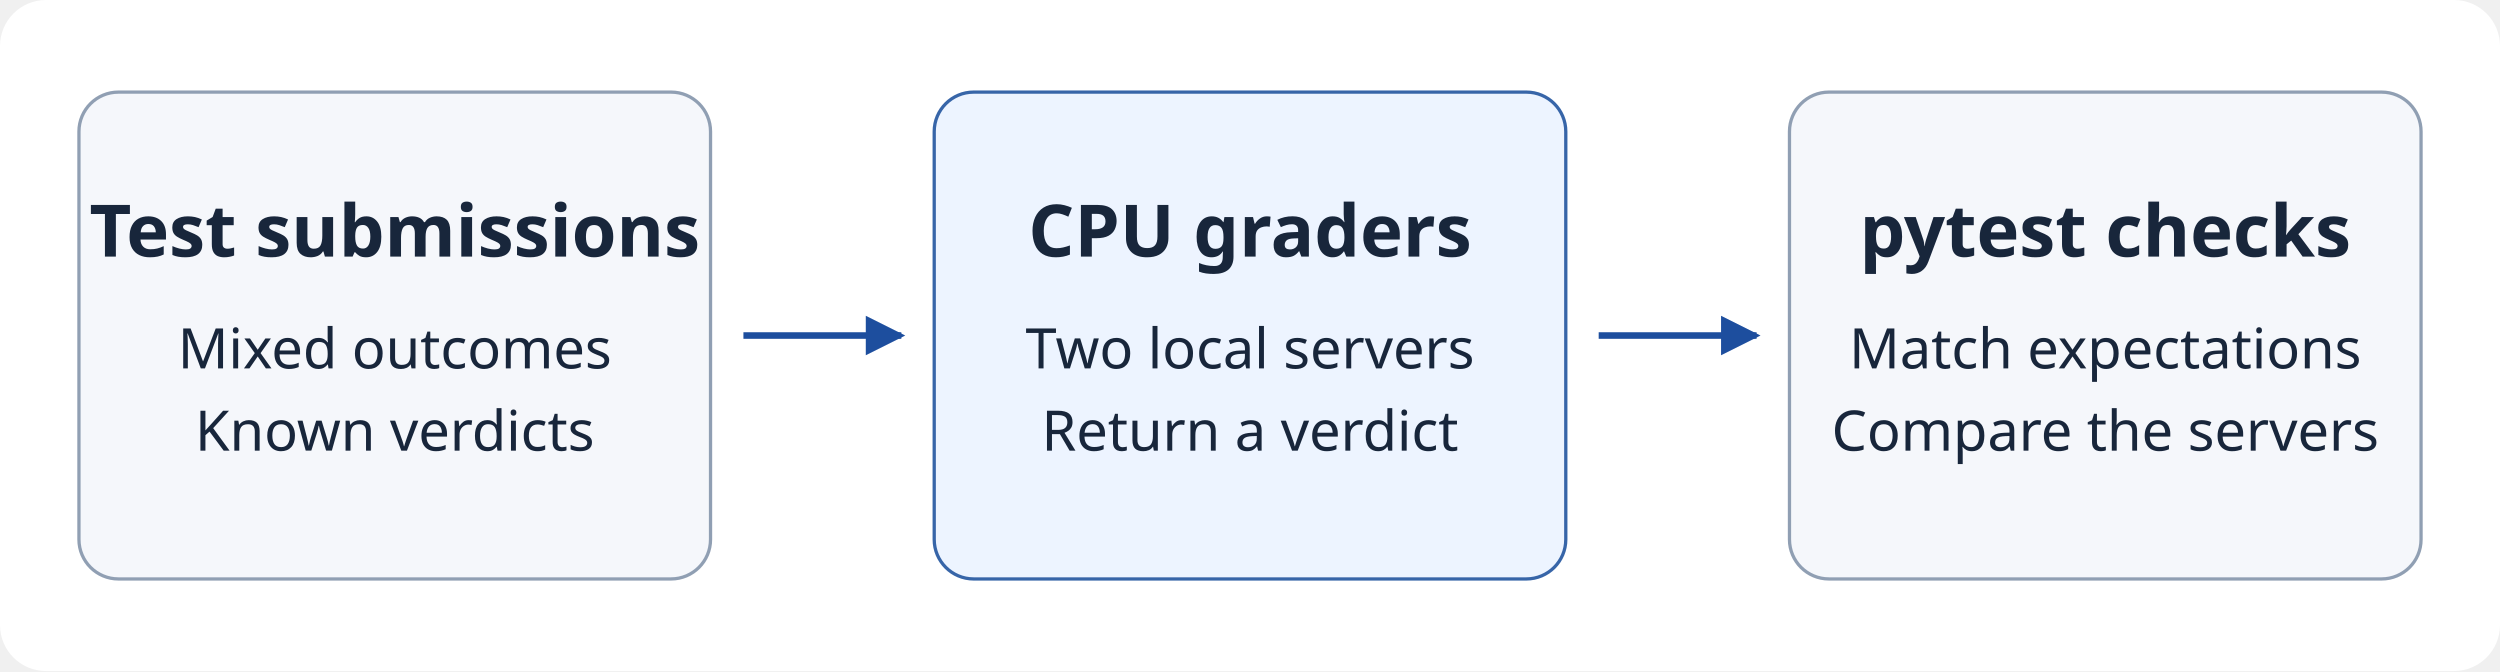
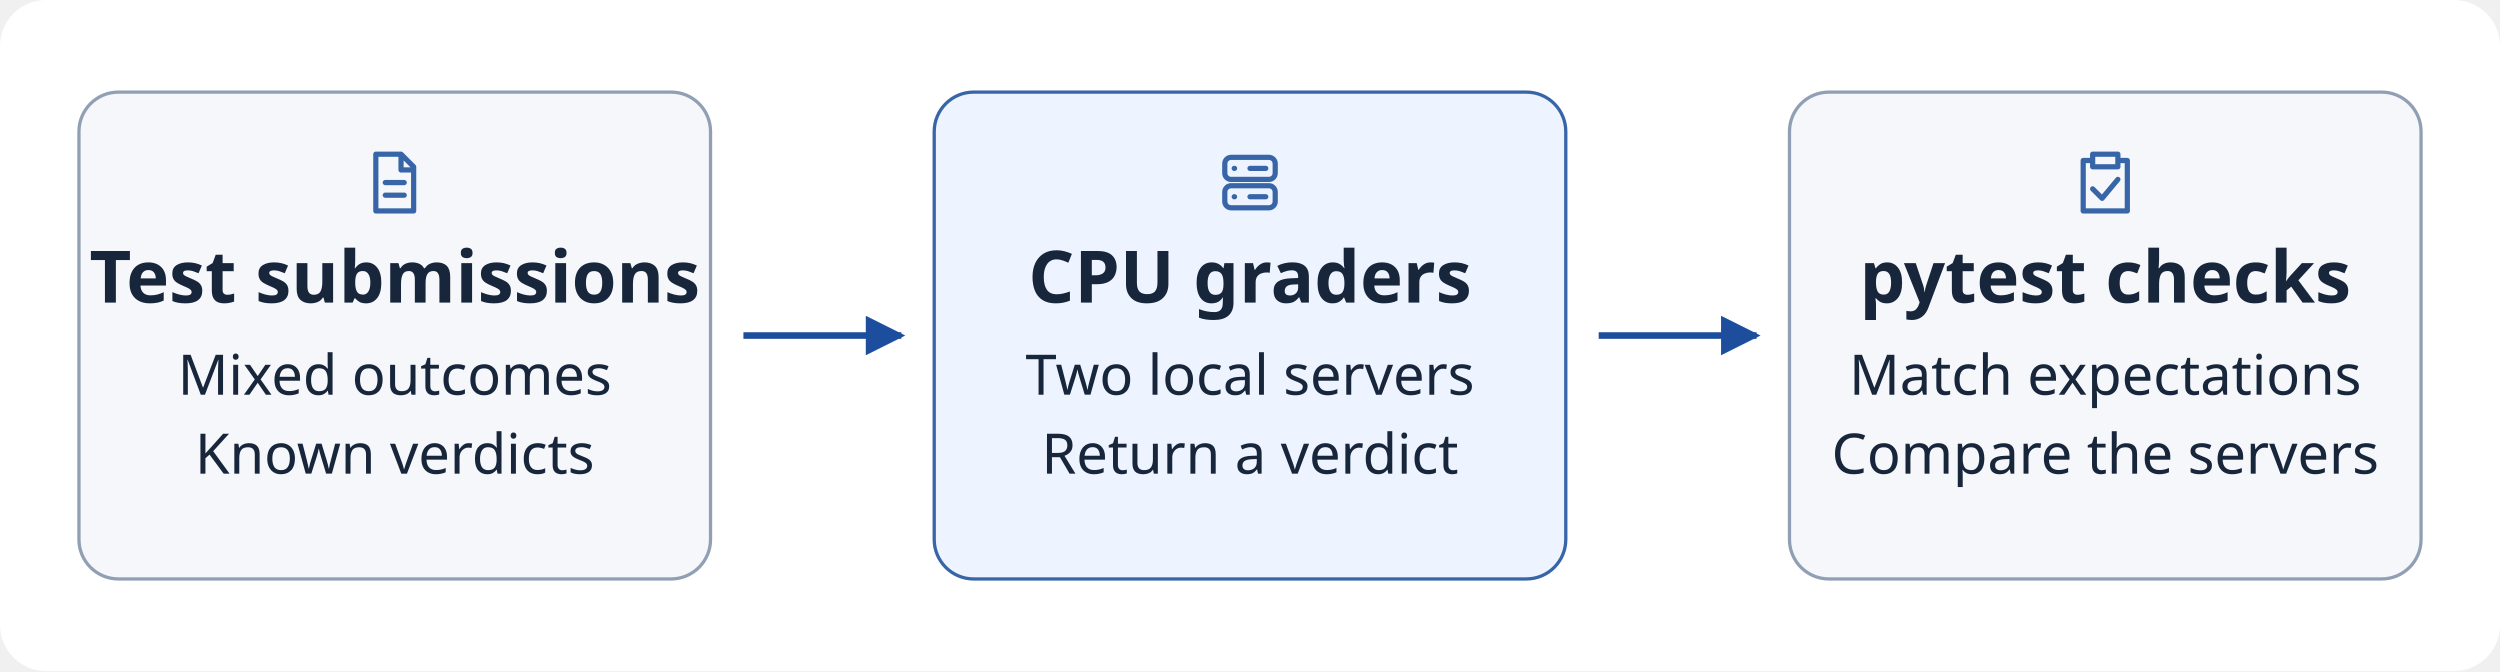
<svg xmlns="http://www.w3.org/2000/svg" width="760px" height="204px" viewBox="0 0 760 204" role="img" aria-labelledby="title desc">
  <defs>
    <marker id="arrow" viewBox="0 0 10 10" refX="9" refY="5" markerWidth="6" markerHeight="6" orient="auto">
      <path d="M0 0 10 5 0 10Z" fill="#1d4e9e" />
    </marker>
  </defs>
  <rect width="760" height="204" rx="14" fill="#fff" />
  <g font-family="system-ui, 'Noto Sans KR', 'NanumGothic', sans-serif" text-anchor="middle" fill="#18263b">
    <rect x="24" y="28" width="192" height="148" rx="12" fill="#f5f7fb" stroke="#909fb3" />
    <rect x="284" y="28" width="192" height="148" rx="12" fill="#edf4ff" stroke="#3765a8" />
    <rect x="544" y="28" width="192" height="148" rx="12" fill="#f5f7fb" stroke="#909fb3" />
+     <g transform="translate(108.5 44) scale(0.958333)" fill="none" stroke="#3765a8" stroke-width="1.65" stroke-linecap="round" stroke-linejoin="round" aria-hidden="true">
+       <path d="M6 3h8l4 4v14H6zM14 3v5h4M9 12h6M9 16h6" />
+     </g>
+     <g transform="translate(368.5 44) scale(0.958333)" fill="none" stroke="#3765a8" stroke-width="1.65" stroke-linecap="round" stroke-linejoin="round" aria-hidden="true">
+       <rect x="4" y="4" width="16" height="7" rx="2" />
+       <rect x="4" y="13" width="16" height="7" rx="2" />
+       <path d="M7 7.5h.1M7 16.5h.1M12 7.5h5M12 16.5h5" />
+     </g>
+     <g transform="translate(628.5 44) scale(0.958333)" fill="none" stroke="#3765a8" stroke-width="1.65" stroke-linecap="round" stroke-linejoin="round" aria-hidden="true">
+       <path d="M8 3h8v4H8zM8 5H5v16h14V5h-3M8 14l3 3 5-6" />
+     </g>
    <g font-size="22" font-weight="700">
-       <text x="120" y="78">Test submissions</text>
-       <text x="380" y="78">CPU graders</text>
-       <text x="640" y="78">pytest checks</text>
+       <text x="120" y="92">Test submissions</text>
+       <text x="380" y="92">CPU graders</text>
+       <text x="640" y="92">pytest checks</text>
    </g>
    <g font-size="17">
-       <text x="120" y="112">Mixed outcomes</text>
-       <text x="120" y="137">Known verdicts</text>
-       <text x="380" y="112">Two local servers</text>
-       <text x="380" y="137">Return a verdict</text>
-       <text x="640" y="112">Match expectations</text>
-       <text x="640" y="137">Compare the servers</text>
+       <text x="120" y="120">Mixed outcomes</text>
+       <text x="120" y="144">Known verdicts</text>
+       <text x="380" y="120">Two local servers</text>
+       <text x="380" y="144">Return a verdict</text>
+       <text x="640" y="120">Match expectations</text>
+       <text x="640" y="144">Compare the servers</text>
    </g>
    <g fill="none" stroke="#1d4e9e" stroke-width="2" marker-end="url(#arrow)">
      <path d="M226 102 H274" />
      <path d="M486 102 H534" />
    </g>
  </g>
</svg>
